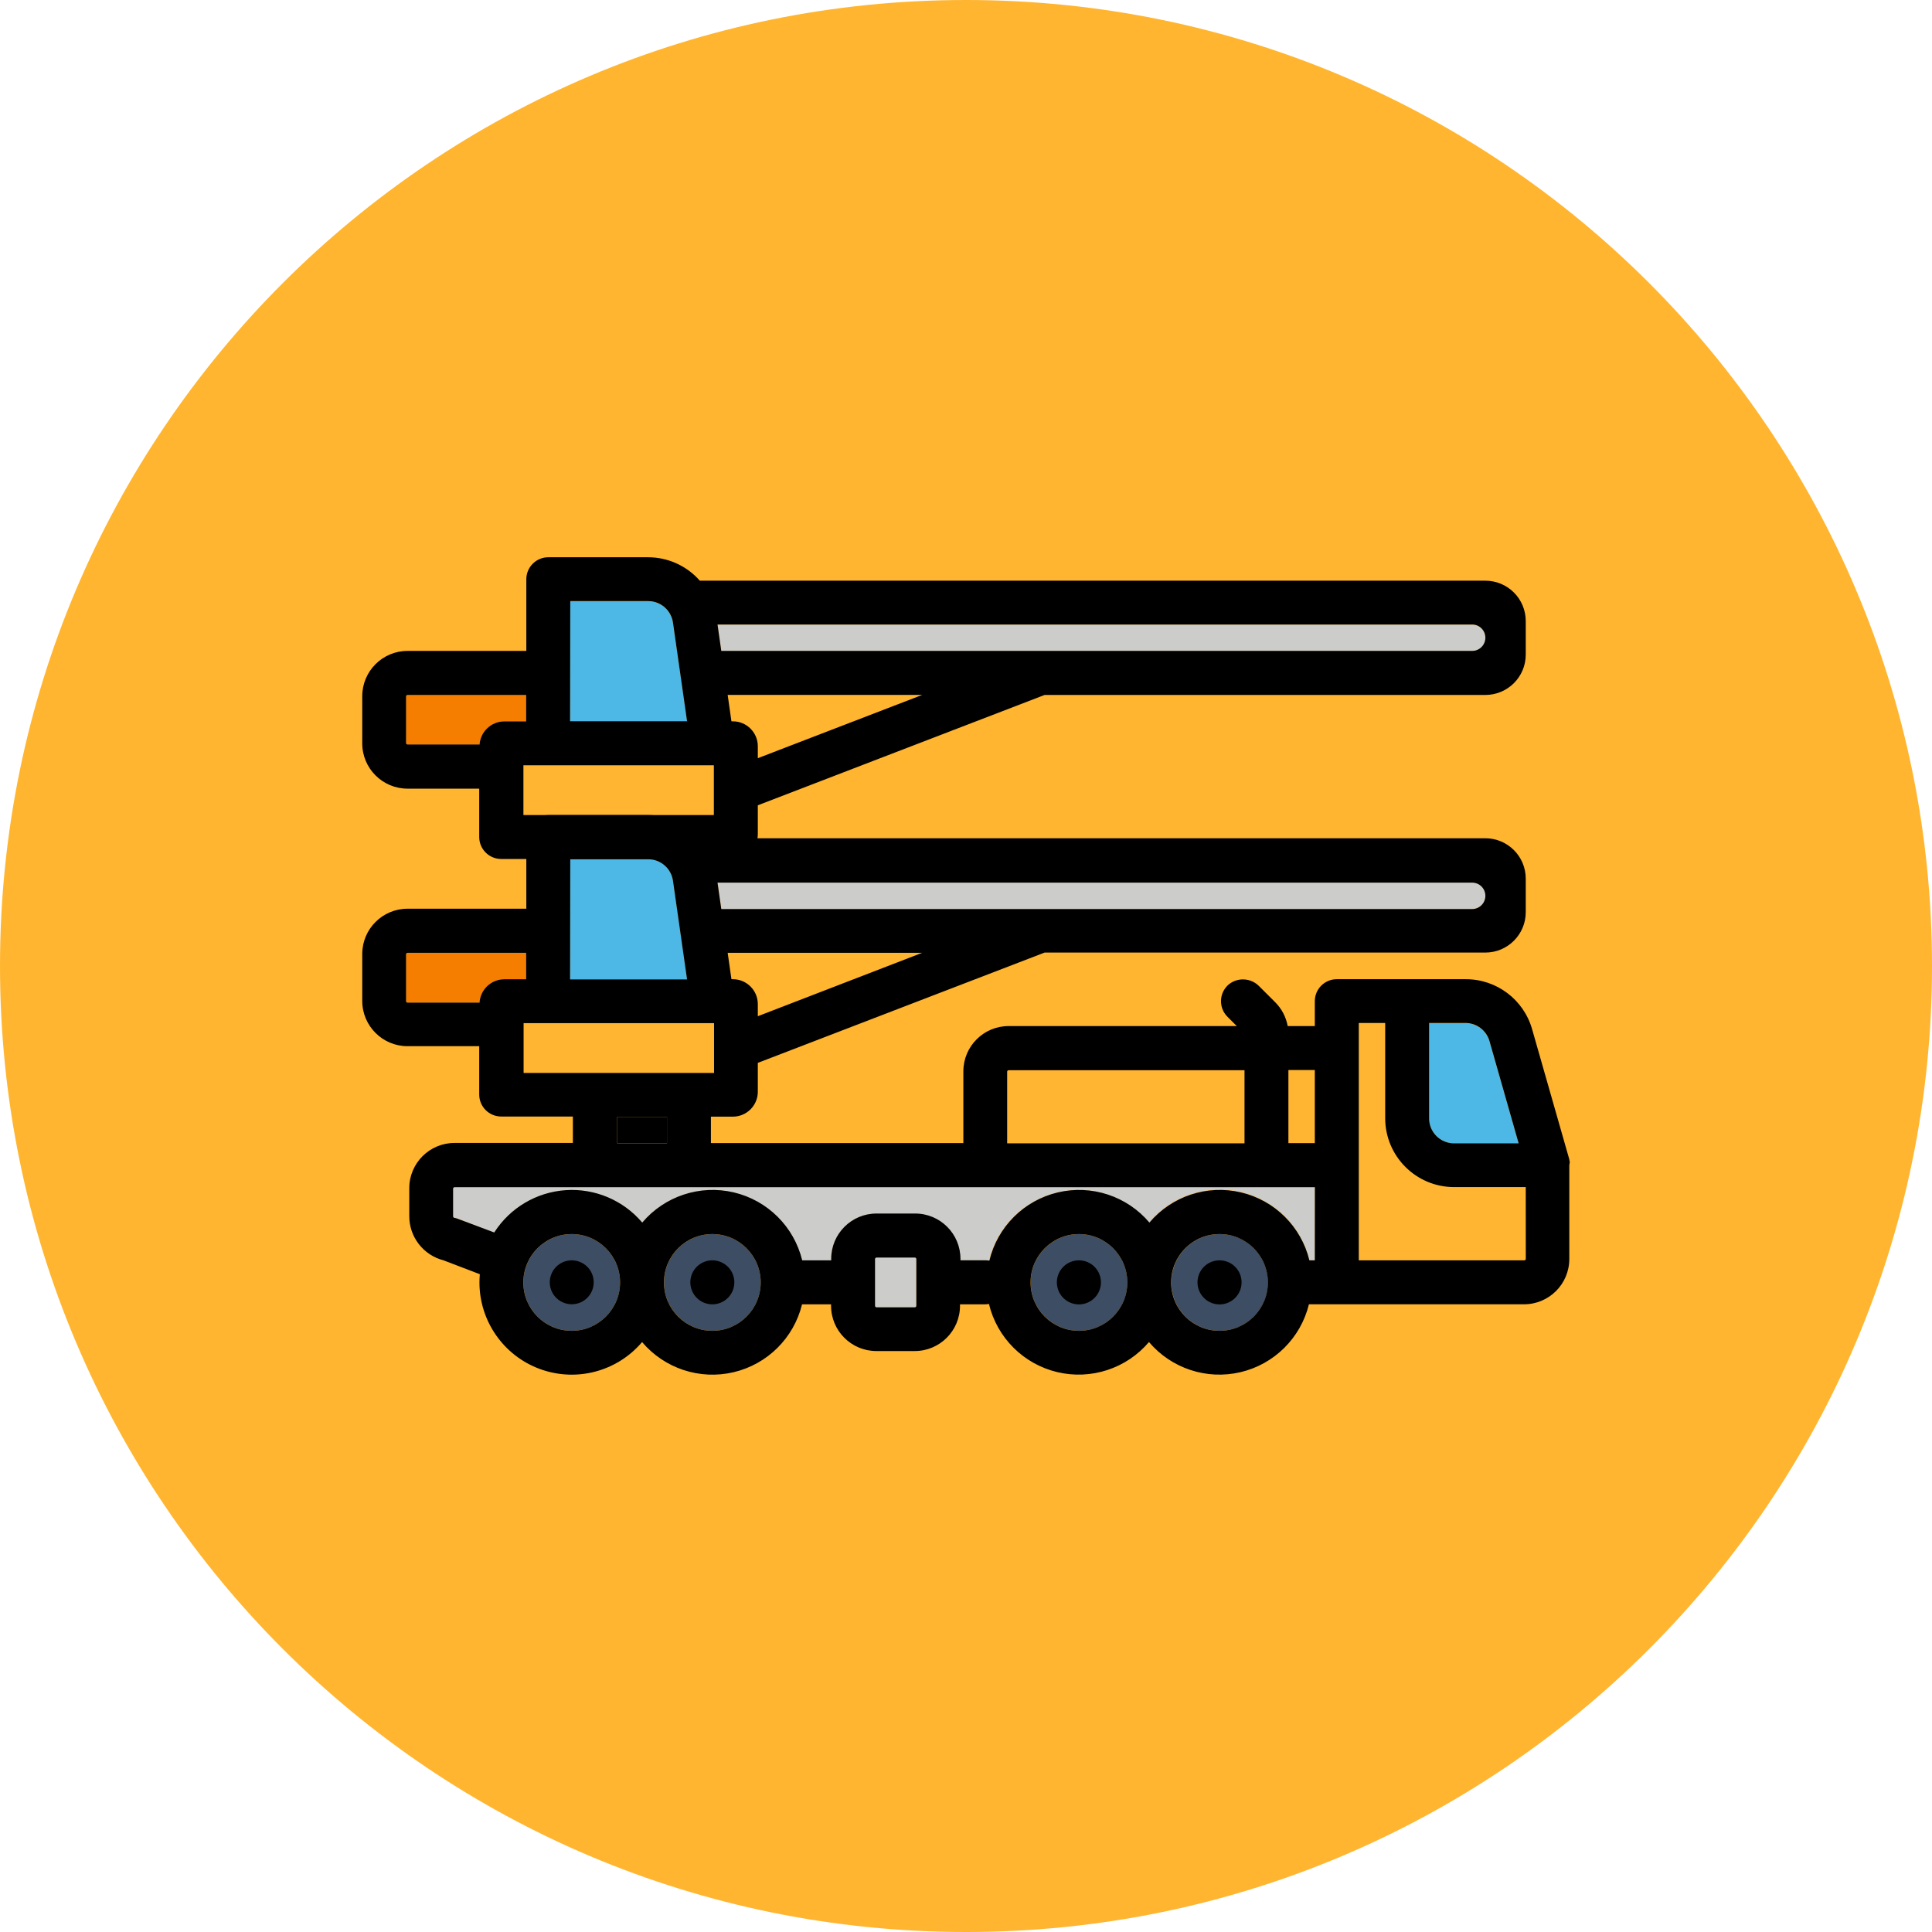
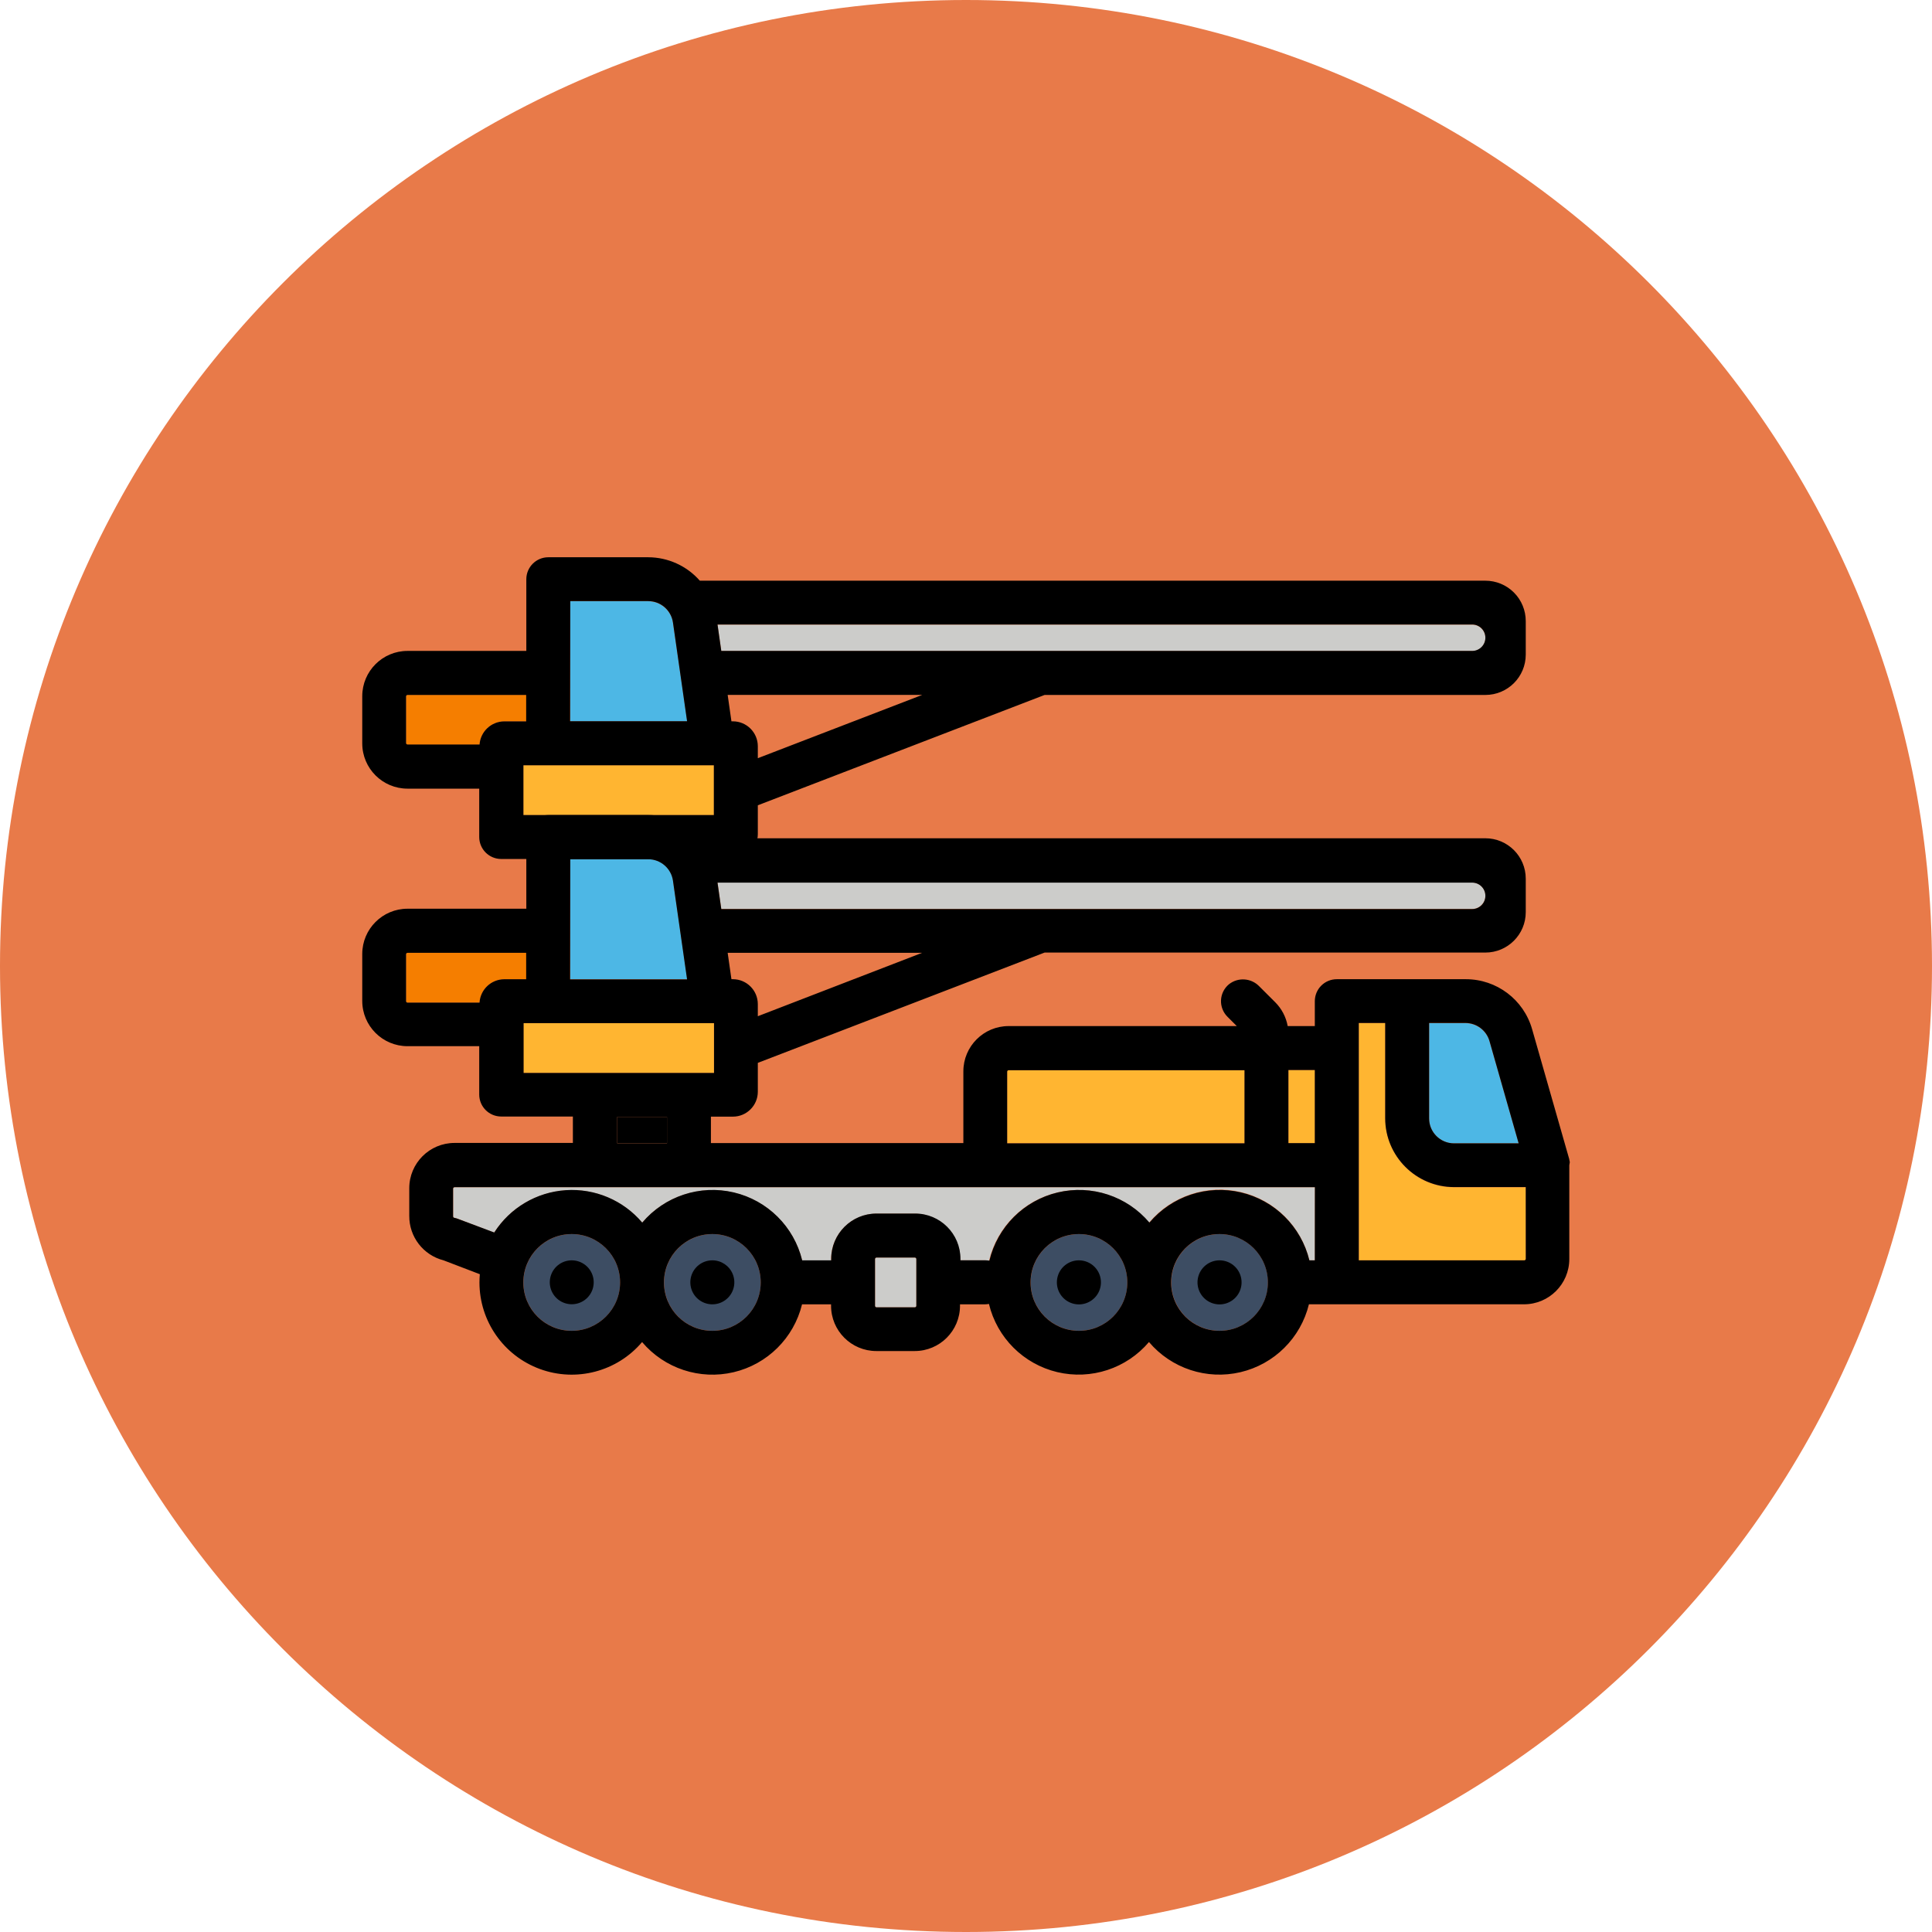
<svg xmlns="http://www.w3.org/2000/svg" viewBox="0 0 512 512">
-   <circle cx="256" cy="256" fill="#ffb530" r="256" />
+   <circle cx="256" cy="256" fill="#e87a49" r="256" />
  <circle cx="151.52" cy="339.86" fill="#3d4d63" r="12.81" />
  <path d="m127.08 265.71a6.61 6.61 0 0 1 6.58-6.22h5.82v-7h-31.48a.38.38 0 0 0 -.39.38v12.43a.39.39 0 0 0 .39.39z" fill="#f57e00" />
  <circle cx="188.79" cy="339.86" fill="#3d4d63" r="12.81" />
  <path d="m347 334h1.48v-19.37h-228a.39.39 0 0 0 -.39.38v7.34a.39.39 0 0 0 .31.38 5.06 5.06 0 0 1 .94.27l9.62 3.67a24.42 24.42 0 0 1 39.22-2.62 24.43 24.43 0 0 1 42.39 10h7.69v-.39a12 12 0 0 1 12-12h10.17a12 12 0 0 1 12 12v.34h6.6a6.36 6.36 0 0 1 1.07.1 24.43 24.43 0 0 1 42.41-10.09 24.43 24.43 0 0 1 42.49 9.99z" fill="#ccccca" />
  <path d="m178.34 233.33a6.64 6.64 0 0 0 -6.54-5.67h-20.67v31.83h31z" fill="#4db7e5" />
  <circle cx="285.94" cy="339.86" fill="#3d4d63" r="12.81" />
  <rect fill="#ccccca" height="13.2" rx=".39" width="10.95" x="231.89" y="333.26" />
  <circle cx="323.21" cy="339.86" fill="#3d4d63" r="12.81" />
  <path d="m163.56 295.99h13.2v6.99h-13.2z" />
  <path d="m390.15 233.87h-200l1 7h199a3.5 3.5 0 0 0 0-7z" fill="#ccccca" />
  <path d="m138.71 284.34h50.47v-13.2h-50.47z" fill="#ffb531" />
  <path d="m127.08 197.37a6.6 6.6 0 0 1 6.58-6.21h5.82v-7h-31.48a.39.39 0 0 0 -.39.39v12.45a.38.38 0 0 0 .39.38z" fill="#f57e00" />
  <path d="m178.34 165a6.63 6.63 0 0 0 -6.54-5.66h-20.67v31.83h31z" fill="#4db7e5" />
  <path d="m390.15 165.54h-200l1 7h199a3.5 3.5 0 0 0 0-7z" fill="#ccccca" />
  <g fill="#ffb531">
    <path d="m138.71 216h50.47v-13.2h-50.47z" />
    <path d="m404.35 333.65v-19h-19a18.27 18.27 0 0 1 -18.25-18.25v-25.26h-7v62.86h43.9a.39.39 0 0 0 .35-.35z" />
    <path d="m341.46 283.57h6.99v19.41h-6.99z" />
  </g>
  <path d="m385.33 303h17.13l-7.73-27.05a6.64 6.64 0 0 0 -6.35-4.79h-9.65v25.24a6.61 6.61 0 0 0 6.6 6.6z" fill="#4db7e5" />
  <path d="m329.81 283.57h-62.51a.39.39 0 0 0 -.39.38v19h62.9z" fill="#ffb531" />
  <path d="m151.52 334a5.82 5.82 0 1 0 4.12 1.71 5.85 5.85 0 0 0 -4.12-1.71z" />
  <path d="m188.79 334a5.83 5.83 0 1 0 4.12 9.94 5.83 5.83 0 0 0 -4.12-9.94z" />
  <path d="m285.94 334a5.84 5.84 0 1 0 4.11 1.71 5.83 5.83 0 0 0 -4.11-1.71z" />
  <path d="m323.21 334a5.84 5.84 0 1 0 4.11 1.71 5.85 5.85 0 0 0 -4.11-1.71z" />
  <path d="m416 308.07v-.18a4.29 4.29 0 0 0 -.13-.6s0-.06 0-.09l-9.85-34.47a18.25 18.25 0 0 0 -17.55-13.23h-34.2a5.82 5.82 0 0 0 -5.83 5.82v6.6h-7.19a11.93 11.93 0 0 0 -3.32-6.33l-4.22-4.21a6 6 0 0 0 -8-.56 5.82 5.82 0 0 0 -.43 8.62l2.48 2.48h-60.46a12 12 0 0 0 -12 12v19h-66.9v-7h5.83a6.6 6.6 0 0 0 6.6-6.6v-7.65l76-29.23h116.8a10.71 10.71 0 0 0 10.71-10.71v-8.87a10.71 10.71 0 0 0 -10.71-10.71h-208.17a18.27 18.27 0 0 0 -13.66-6.15h-26.49a5.83 5.83 0 0 0 -5.83 5.82v19h-31.48a12 12 0 0 0 -12 12v12.43a12 12 0 0 0 12 12h19v12.82a5.83 5.83 0 0 0 5.82 5.82h19v7h-31.36a12 12 0 0 0 -12 12v7.33a12.08 12.08 0 0 0 9.08 11.78l9.62 3.68c-.06.71-.1 1.43-.1 2.16a24.45 24.45 0 0 0 43.1 15.82 24.44 24.44 0 0 0 42.39-10h7.69v.38a12 12 0 0 0 12 12h10.17a12 12 0 0 0 12-12v-.38h6.6a5.47 5.47 0 0 0 1.07-.11 24.44 24.44 0 0 0 42.41 10.1 24.44 24.44 0 0 0 42.39-10h57a12 12 0 0 0 12-12v-24.85a5.84 5.84 0 0 0 .12-.73zm-149.09-24.07a.39.39 0 0 1 .39-.38h62.51v19.38h-62.9zm-66.08-14.69v-3.21a6.61 6.61 0 0 0 -6.6-6.6h-.39l-1-7h51.55zm192.81-31.9a3.5 3.5 0 0 1 -3.49 3.5h-199l-1-7h200a3.49 3.49 0 0 1 3.49 3.45zm-242.51-9.7h20.67a6.64 6.64 0 0 1 6.54 5.67l3.74 26.17h-31zm-24 38h-19.13a.39.39 0 0 1 -.39-.39v-12.43a.38.38 0 0 1 .39-.38h31.44v7h-5.82a6.6 6.6 0 0 0 -6.54 6.2zm11.63 18.63v-13.2h50.47v13.2zm38 11.65v7h-13.2v-7zm-25.24 56.69a12.82 12.82 0 1 1 12.81-12.82 12.83 12.83 0 0 1 -12.81 12.82zm37.27 0a12.82 12.82 0 1 1 12.81-12.82 12.83 12.83 0 0 1 -12.81 12.82zm54.05-6.61a.41.41 0 0 1 -.39.39h-10.17a.41.41 0 0 1 -.39-.39v-12.42a.41.41 0 0 1 .39-.39h10.17a.41.41 0 0 1 .39.39zm43.1 6.61a12.82 12.82 0 1 1 12.81-12.82 12.83 12.83 0 0 1 -12.81 12.82zm37.27 0a12.82 12.82 0 1 1 12.79-12.82 12.82 12.82 0 0 1 -12.79 12.82zm25.23-18.68h-1.44a24.43 24.43 0 0 0 -42.39-10 24.43 24.43 0 0 0 -42.41 10.09 6.36 6.36 0 0 0 -1.07-.1h-6.6v-.39a12 12 0 0 0 -12-12h-10.25a12 12 0 0 0 -12 12v.4h-7.69a24.43 24.43 0 0 0 -42.39-10 24.42 24.42 0 0 0 -39.22 2.62l-9.66-3.62a5.06 5.06 0 0 0 -.94-.27.39.39 0 0 1 -.31-.38v-7.35a.39.39 0 0 1 .39-.38h228zm0-31.06h-7v-19.37h7zm30.29-31.84h9.65a6.64 6.64 0 0 1 6.35 4.79l7.73 27.11h-17.13a6.61 6.61 0 0 1 -6.6-6.6zm25.62 62.51a.39.39 0 0 1 -.39.39h-43.87v-62.9h7v25.24a18.27 18.27 0 0 0 18.25 18.25h19z" />
  <path d="m188.4 227.66h5.83a6.61 6.61 0 0 0 6.6-6.6v-7.65l76-29.24h116.8a10.7 10.7 0 0 0 10.71-10.7v-8.87a10.7 10.7 0 0 0 -10.71-10.71h-208.17a18.27 18.27 0 0 0 -13.66-6.21h-26.49a5.83 5.83 0 0 0 -5.83 5.82v19h-31.48a12 12 0 0 0 -12 12v12.5a12 12 0 0 0 12 12h19v12.81a5.83 5.83 0 0 0 5.82 5.83h55.58zm12.43-26.73v-3.17a6.61 6.61 0 0 0 -6.6-6.6h-.39l-1-7h51.55zm192.81-31.93a3.5 3.5 0 0 1 -3.49 3.5h-199l-1-7h200a3.49 3.49 0 0 1 3.49 3.5zm-242.51-9.7h20.67a6.63 6.63 0 0 1 6.54 5.66l3.74 26.17h-31zm-24 38h-19.13a.39.39 0 0 1 -.39-.39v-12.35a.39.39 0 0 1 .39-.39h31.44v7h-5.82a6.61 6.61 0 0 0 -6.54 6.21zm11.58 18.7v-13.2h50.47v13.2z" />
</svg>
